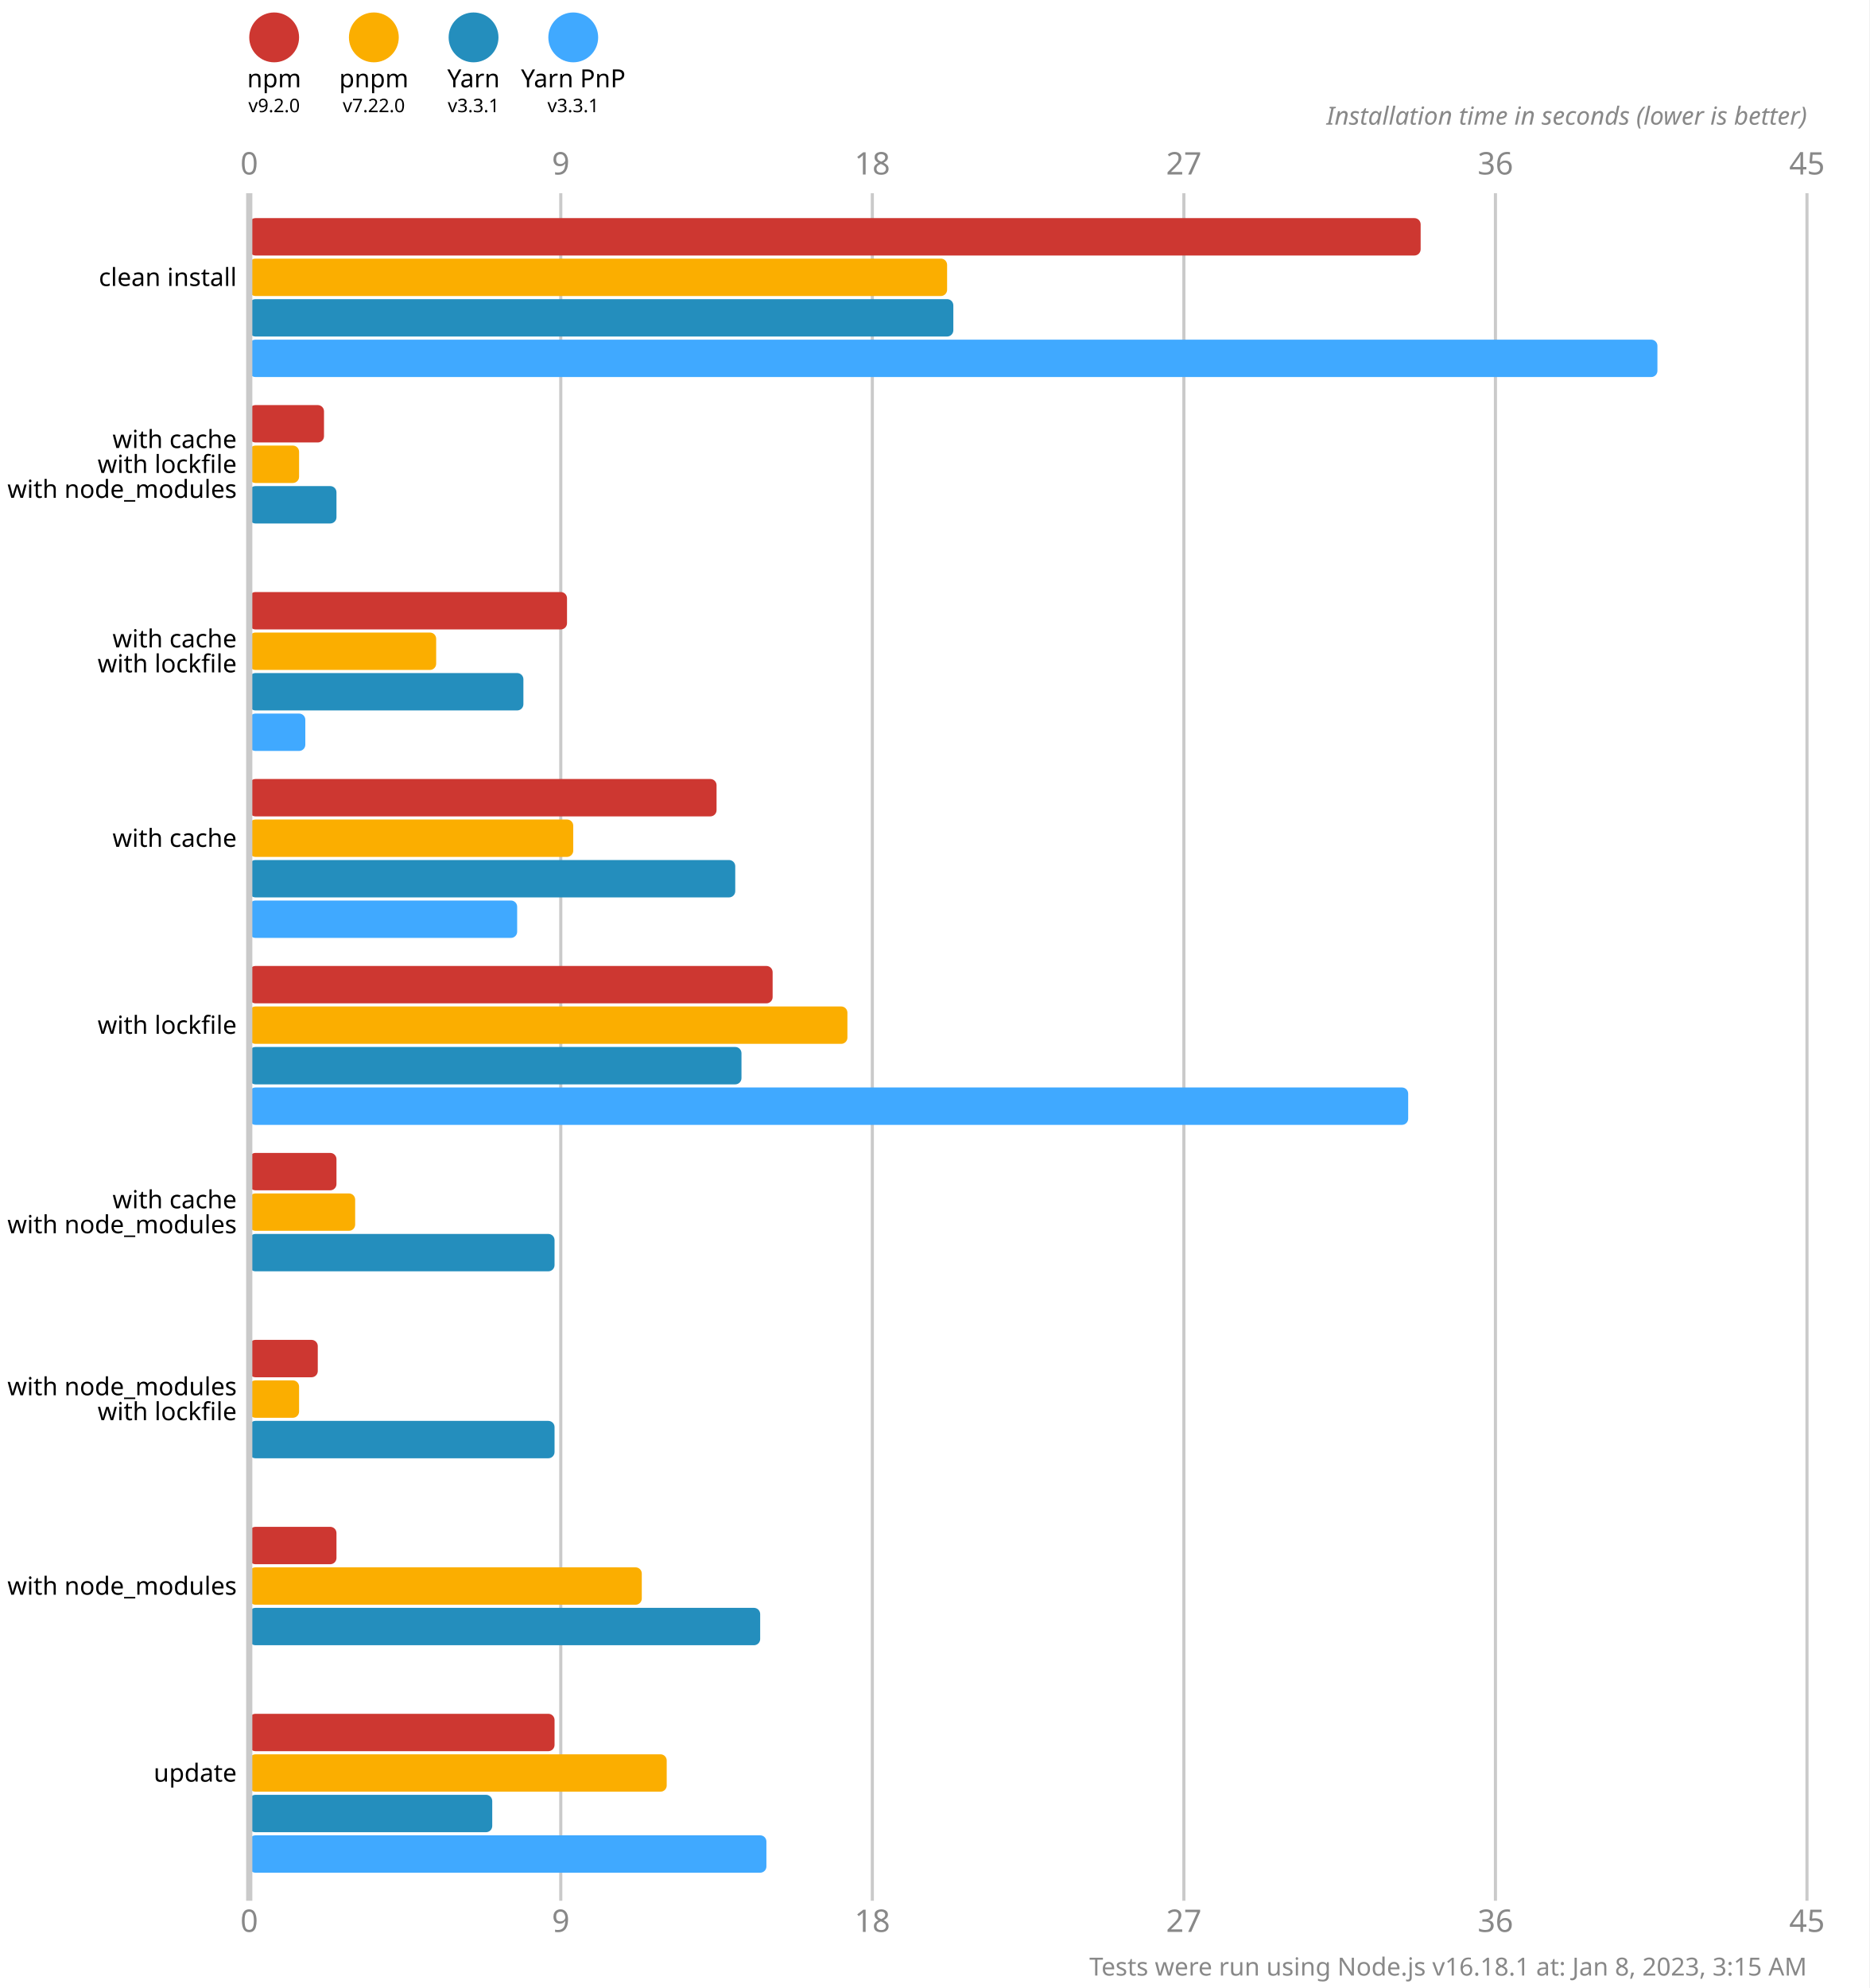
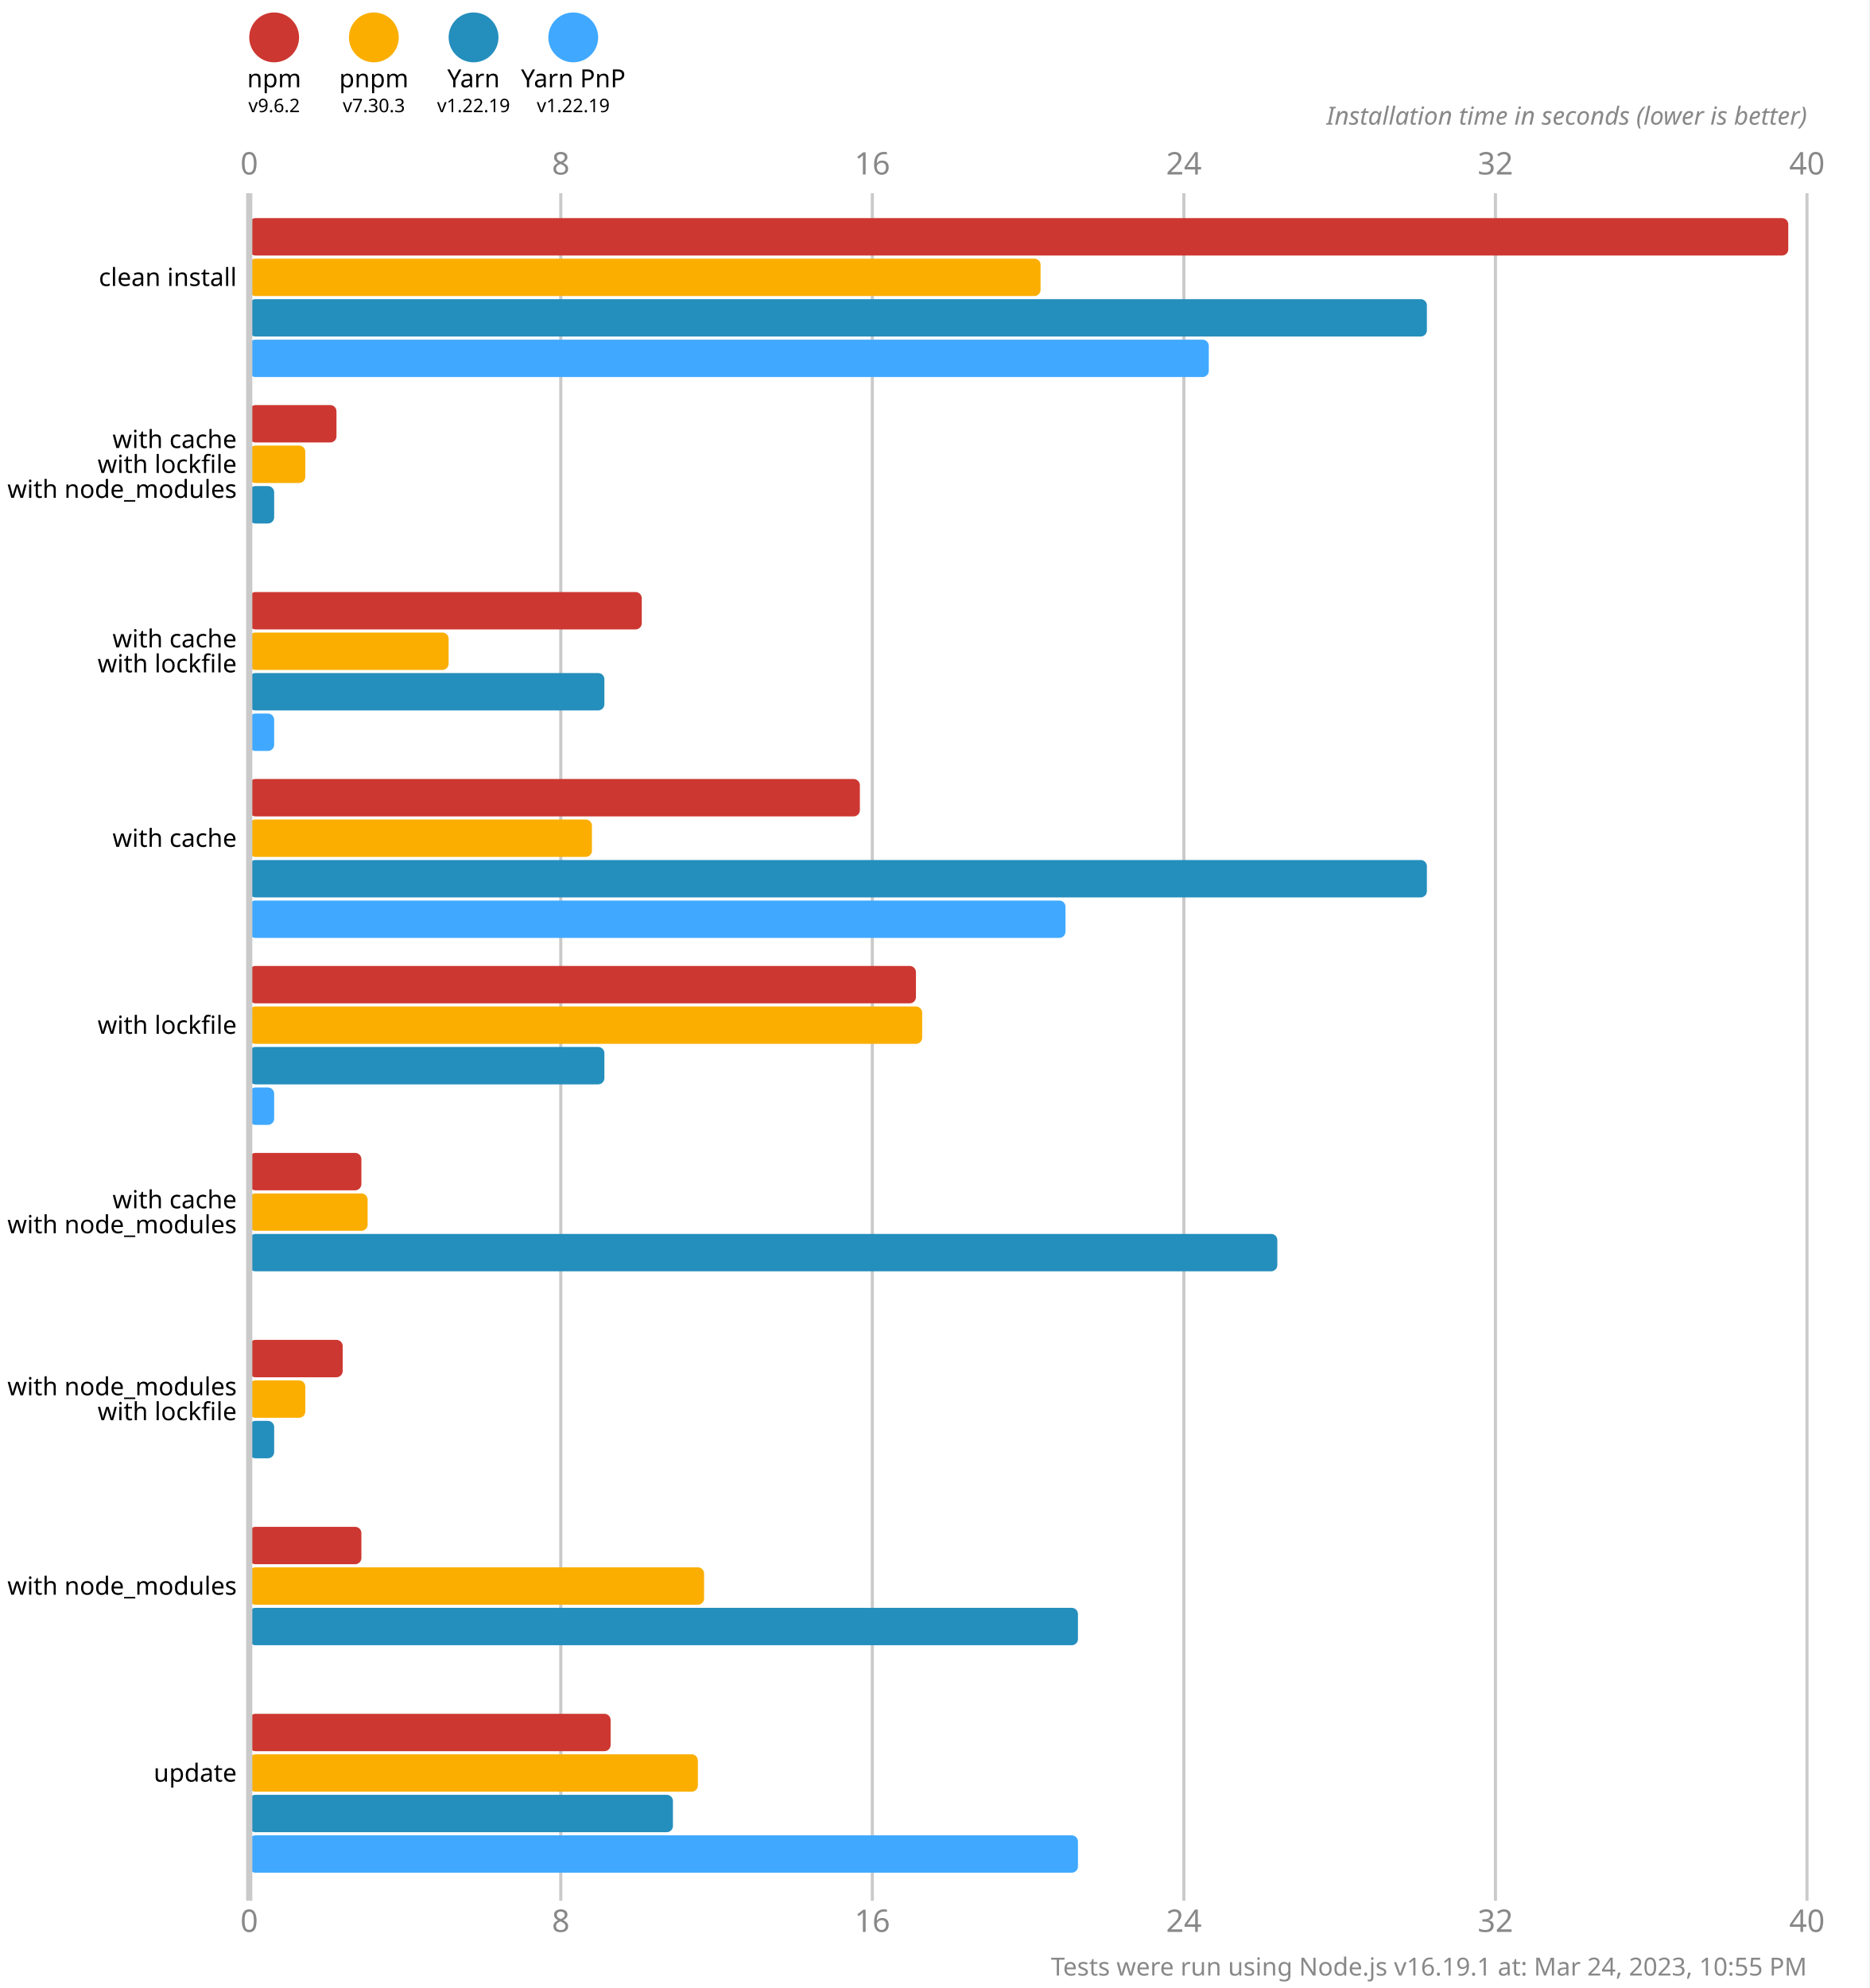
<svg xmlns="http://www.w3.org/2000/svg" version="1.1" viewBox="0 0 300 319">
  <style>
    .font { font-family: sans-serif; }
    .s3 { font-size: 3px; }
    .s4 { font-size: 4px; }
    .s5 { font-size: 5px; }
    .line { stroke: #cacaca; }
    .width { stroke-width: 0.5; }
    .text { fill: #888; }
  </style>
  <rect x="0" y="0" width="300" height="319" fill="#fff" />
  <circle cx="44" cy="6" r="4" fill="#cd3731" />
  <text x="44" y="14" class="font s4" text-anchor="middle">npm</text>
-   <text x="44" y="18" class="font s3" text-anchor="middle">v9.2.0</text>
+   <text x="44" y="18" class="font s3" text-anchor="middle">v9.6.2</text>
  <circle cx="60" cy="6" r="4" fill="#fbae00" />
  <text x="60" y="14" class="font s4" text-anchor="middle">pnpm</text>
-   <text x="60" y="18" class="font s3" text-anchor="middle">v7.22.0</text>
+   <text x="60" y="18" class="font s3" text-anchor="middle">v7.30.3</text>
  <circle cx="76" cy="6" r="4" fill="#248ebd" />
  <text x="76" y="14" class="font s4" text-anchor="middle">Yarn</text>
-   <text x="76" y="18" class="font s3" text-anchor="middle">v3.3.1</text>
+   <text x="76" y="18" class="font s3" text-anchor="middle">v1.22.19</text>
  <circle cx="92" cy="6" r="4" fill="#40a9ff" />
  <text x="92" y="14" class="font s4" text-anchor="middle">Yarn PnP</text>
-   <text x="92" y="18" class="font s3" text-anchor="middle">v3.3.1</text>
+   <text x="92" y="18" class="font s3" text-anchor="middle">v1.22.19</text>
  <text x="40" y="28" class="font s5 text" text-anchor="middle">0</text>
  <text x="40" y="310" class="font s5 text" text-anchor="middle">0</text>
  <line x1="90" y1="31" x2="90" y2="305" class="line width" />
-   <text x="90" y="28" class="font s5 text" text-anchor="middle">9</text>
-   <text x="90" y="310" class="font s5 text" text-anchor="middle">9</text>
+   <text x="90" y="28" class="font s5 text" text-anchor="middle">8</text>
+   <text x="90" y="310" class="font s5 text" text-anchor="middle">8</text>
  <line x1="140" y1="31" x2="140" y2="305" class="line width" />
-   <text x="140" y="28" class="font s5 text" text-anchor="middle">18</text>
-   <text x="140" y="310" class="font s5 text" text-anchor="middle">18</text>
+   <text x="140" y="28" class="font s5 text" text-anchor="middle">16</text>
+   <text x="140" y="310" class="font s5 text" text-anchor="middle">16</text>
  <line x1="190" y1="31" x2="190" y2="305" class="line width" />
-   <text x="190" y="28" class="font s5 text" text-anchor="middle">27</text>
-   <text x="190" y="310" class="font s5 text" text-anchor="middle">27</text>
+   <text x="190" y="28" class="font s5 text" text-anchor="middle">24</text>
+   <text x="190" y="310" class="font s5 text" text-anchor="middle">24</text>
  <line x1="240" y1="31" x2="240" y2="305" class="line width" />
-   <text x="240" y="28" class="font s5 text" text-anchor="middle">36</text>
-   <text x="240" y="310" class="font s5 text" text-anchor="middle">36</text>
+   <text x="240" y="28" class="font s5 text" text-anchor="middle">32</text>
+   <text x="240" y="310" class="font s5 text" text-anchor="middle">32</text>
  <line x1="290" y1="31" x2="290" y2="305" class="line width" />
-   <text x="290" y="28" class="font s5 text" text-anchor="middle">45</text>
-   <text x="290" y="310" class="font s5 text" text-anchor="middle">45</text>
+   <text x="290" y="28" class="font s5 text" text-anchor="middle">40</text>
+   <text x="290" y="310" class="font s5 text" text-anchor="middle">40</text>
  <text x="290" y="20" class="font s4 text" font-style="italic" text-anchor="end">Installation time in seconds (lower is better)</text>
-   <rect x="40" y="35" width="188" height="6" fill="#cd3731" rx="1" ry="1" />
-   <rect x="40" y="41.5" width="112" height="6" fill="#fbae00" rx="1" ry="1" />
-   <rect x="40" y="48" width="113" height="6" fill="#248ebd" rx="1" ry="1" />
-   <rect x="40" y="54.5" width="226" height="6" fill="#40a9ff" rx="1" ry="1" />
-   <rect x="40" y="65" width="12" height="6" fill="#cd3731" rx="1" ry="1" />
-   <rect x="40" y="71.5" width="8" height="6" fill="#fbae00" rx="1" ry="1" />
-   <rect x="40" y="78" width="14" height="6" fill="#248ebd" rx="1" ry="1" />
+   <rect x="40" y="35" width="247" height="6" fill="#cd3731" rx="1" ry="1" />
+   <rect x="40" y="41.5" width="127" height="6" fill="#fbae00" rx="1" ry="1" />
+   <rect x="40" y="48" width="189" height="6" fill="#248ebd" rx="1" ry="1" />
+   <rect x="40" y="54.5" width="154" height="6" fill="#40a9ff" rx="1" ry="1" />
+   <rect x="40" y="65" width="14" height="6" fill="#cd3731" rx="1" ry="1" />
+   <rect x="40" y="71.5" width="9" height="6" fill="#fbae00" rx="1" ry="1" />
+   <rect x="40" y="78" width="4" height="6" fill="#248ebd" rx="1" ry="1" />
  <rect x="40" y="84.5" width="0" height="6" fill="#40a9ff" rx="1" ry="1" />
-   <rect x="40" y="95" width="51" height="6" fill="#cd3731" rx="1" ry="1" />
-   <rect x="40" y="101.5" width="30" height="6" fill="#fbae00" rx="1" ry="1" />
-   <rect x="40" y="108" width="44" height="6" fill="#248ebd" rx="1" ry="1" />
-   <rect x="40" y="114.5" width="9" height="6" fill="#40a9ff" rx="1" ry="1" />
-   <rect x="40" y="125" width="75" height="6" fill="#cd3731" rx="1" ry="1" />
-   <rect x="40" y="131.5" width="52" height="6" fill="#fbae00" rx="1" ry="1" />
-   <rect x="40" y="138" width="78" height="6" fill="#248ebd" rx="1" ry="1" />
-   <rect x="40" y="144.5" width="43" height="6" fill="#40a9ff" rx="1" ry="1" />
-   <rect x="40" y="155" width="84" height="6" fill="#cd3731" rx="1" ry="1" />
-   <rect x="40" y="161.5" width="96" height="6" fill="#fbae00" rx="1" ry="1" />
-   <rect x="40" y="168" width="79" height="6" fill="#248ebd" rx="1" ry="1" />
-   <rect x="40" y="174.5" width="186" height="6" fill="#40a9ff" rx="1" ry="1" />
-   <rect x="40" y="185" width="14" height="6" fill="#cd3731" rx="1" ry="1" />
-   <rect x="40" y="191.5" width="17" height="6" fill="#fbae00" rx="1" ry="1" />
-   <rect x="40" y="198" width="49" height="6" fill="#248ebd" rx="1" ry="1" />
+   <rect x="40" y="95" width="63" height="6" fill="#cd3731" rx="1" ry="1" />
+   <rect x="40" y="101.5" width="32" height="6" fill="#fbae00" rx="1" ry="1" />
+   <rect x="40" y="108" width="57" height="6" fill="#248ebd" rx="1" ry="1" />
+   <rect x="40" y="114.5" width="4" height="6" fill="#40a9ff" rx="1" ry="1" />
+   <rect x="40" y="125" width="98" height="6" fill="#cd3731" rx="1" ry="1" />
+   <rect x="40" y="131.5" width="55" height="6" fill="#fbae00" rx="1" ry="1" />
+   <rect x="40" y="138" width="189" height="6" fill="#248ebd" rx="1" ry="1" />
+   <rect x="40" y="144.5" width="131" height="6" fill="#40a9ff" rx="1" ry="1" />
+   <rect x="40" y="155" width="107" height="6" fill="#cd3731" rx="1" ry="1" />
+   <rect x="40" y="161.5" width="108" height="6" fill="#fbae00" rx="1" ry="1" />
+   <rect x="40" y="168" width="57" height="6" fill="#248ebd" rx="1" ry="1" />
+   <rect x="40" y="174.5" width="4" height="6" fill="#40a9ff" rx="1" ry="1" />
+   <rect x="40" y="185" width="18" height="6" fill="#cd3731" rx="1" ry="1" />
+   <rect x="40" y="191.5" width="19" height="6" fill="#fbae00" rx="1" ry="1" />
+   <rect x="40" y="198" width="165" height="6" fill="#248ebd" rx="1" ry="1" />
  <rect x="40" y="204.5" width="0" height="6" fill="#40a9ff" rx="1" ry="1" />
-   <rect x="40" y="215" width="11" height="6" fill="#cd3731" rx="1" ry="1" />
-   <rect x="40" y="221.5" width="8" height="6" fill="#fbae00" rx="1" ry="1" />
-   <rect x="40" y="228" width="49" height="6" fill="#248ebd" rx="1" ry="1" />
+   <rect x="40" y="215" width="15" height="6" fill="#cd3731" rx="1" ry="1" />
+   <rect x="40" y="221.5" width="9" height="6" fill="#fbae00" rx="1" ry="1" />
+   <rect x="40" y="228" width="4" height="6" fill="#248ebd" rx="1" ry="1" />
  <rect x="40" y="234.5" width="0" height="6" fill="#40a9ff" rx="1" ry="1" />
-   <rect x="40" y="245" width="14" height="6" fill="#cd3731" rx="1" ry="1" />
-   <rect x="40" y="251.5" width="63" height="6" fill="#fbae00" rx="1" ry="1" />
-   <rect x="40" y="258" width="82" height="6" fill="#248ebd" rx="1" ry="1" />
+   <rect x="40" y="245" width="18" height="6" fill="#cd3731" rx="1" ry="1" />
+   <rect x="40" y="251.5" width="73" height="6" fill="#fbae00" rx="1" ry="1" />
+   <rect x="40" y="258" width="133" height="6" fill="#248ebd" rx="1" ry="1" />
  <rect x="40" y="264.5" width="0" height="6" fill="#40a9ff" rx="1" ry="1" />
-   <rect x="40" y="275" width="49" height="6" fill="#cd3731" rx="1" ry="1" />
-   <rect x="40" y="281.5" width="67" height="6" fill="#fbae00" rx="1" ry="1" />
-   <rect x="40" y="288" width="39" height="6" fill="#248ebd" rx="1" ry="1" />
-   <rect x="40" y="294.5" width="83" height="6" fill="#40a9ff" rx="1" ry="1" />
+   <rect x="40" y="275" width="58" height="6" fill="#cd3731" rx="1" ry="1" />
+   <rect x="40" y="281.5" width="72" height="6" fill="#fbae00" rx="1" ry="1" />
+   <rect x="40" y="288" width="68" height="6" fill="#248ebd" rx="1" ry="1" />
+   <rect x="40" y="294.5" width="133" height="6" fill="#40a9ff" rx="1" ry="1" />
  <line x1="40" y1="31" x2="40" y2="305" class="line" />
  <text x="38" y="44.5" class="font s4" dominant-baseline="middle" text-anchor="end">clean install</text>
  <text x="38" y="70.5" class="font s4" dominant-baseline="middle" text-anchor="end">with cache</text>
  <text x="38" y="74.5" class="font s4" dominant-baseline="middle" text-anchor="end">with lockfile</text>
  <text x="38" y="78.5" class="font s4" dominant-baseline="middle" text-anchor="end">with node_modules</text>
  <text x="38" y="102.5" class="font s4" dominant-baseline="middle" text-anchor="end">with cache</text>
  <text x="38" y="106.5" class="font s4" dominant-baseline="middle" text-anchor="end">with lockfile</text>
  <text x="38" y="134.5" class="font s4" dominant-baseline="middle" text-anchor="end">with cache</text>
  <text x="38" y="164.5" class="font s4" dominant-baseline="middle" text-anchor="end">with lockfile</text>
  <text x="38" y="192.5" class="font s4" dominant-baseline="middle" text-anchor="end">with cache</text>
  <text x="38" y="196.5" class="font s4" dominant-baseline="middle" text-anchor="end">with node_modules</text>
  <text x="38" y="222.5" class="font s4" dominant-baseline="middle" text-anchor="end">with node_modules</text>
  <text x="38" y="226.5" class="font s4" dominant-baseline="middle" text-anchor="end">with lockfile</text>
  <text x="38" y="254.5" class="font s4" dominant-baseline="middle" text-anchor="end">with node_modules</text>
  <text x="38" y="284.5" class="font s4" dominant-baseline="middle" text-anchor="end">update</text>
-   <text x="290" y="317" class="font s4 text" text-anchor="end">Tests were run using Node.js v16.18.1 at: Jan 8, 2023, 3:15 AM</text>
+   <text x="290" y="317" class="font s4 text" text-anchor="end">Tests were run using Node.js v16.19.1 at: Mar 24, 2023, 10:55 PM</text>
</svg>
